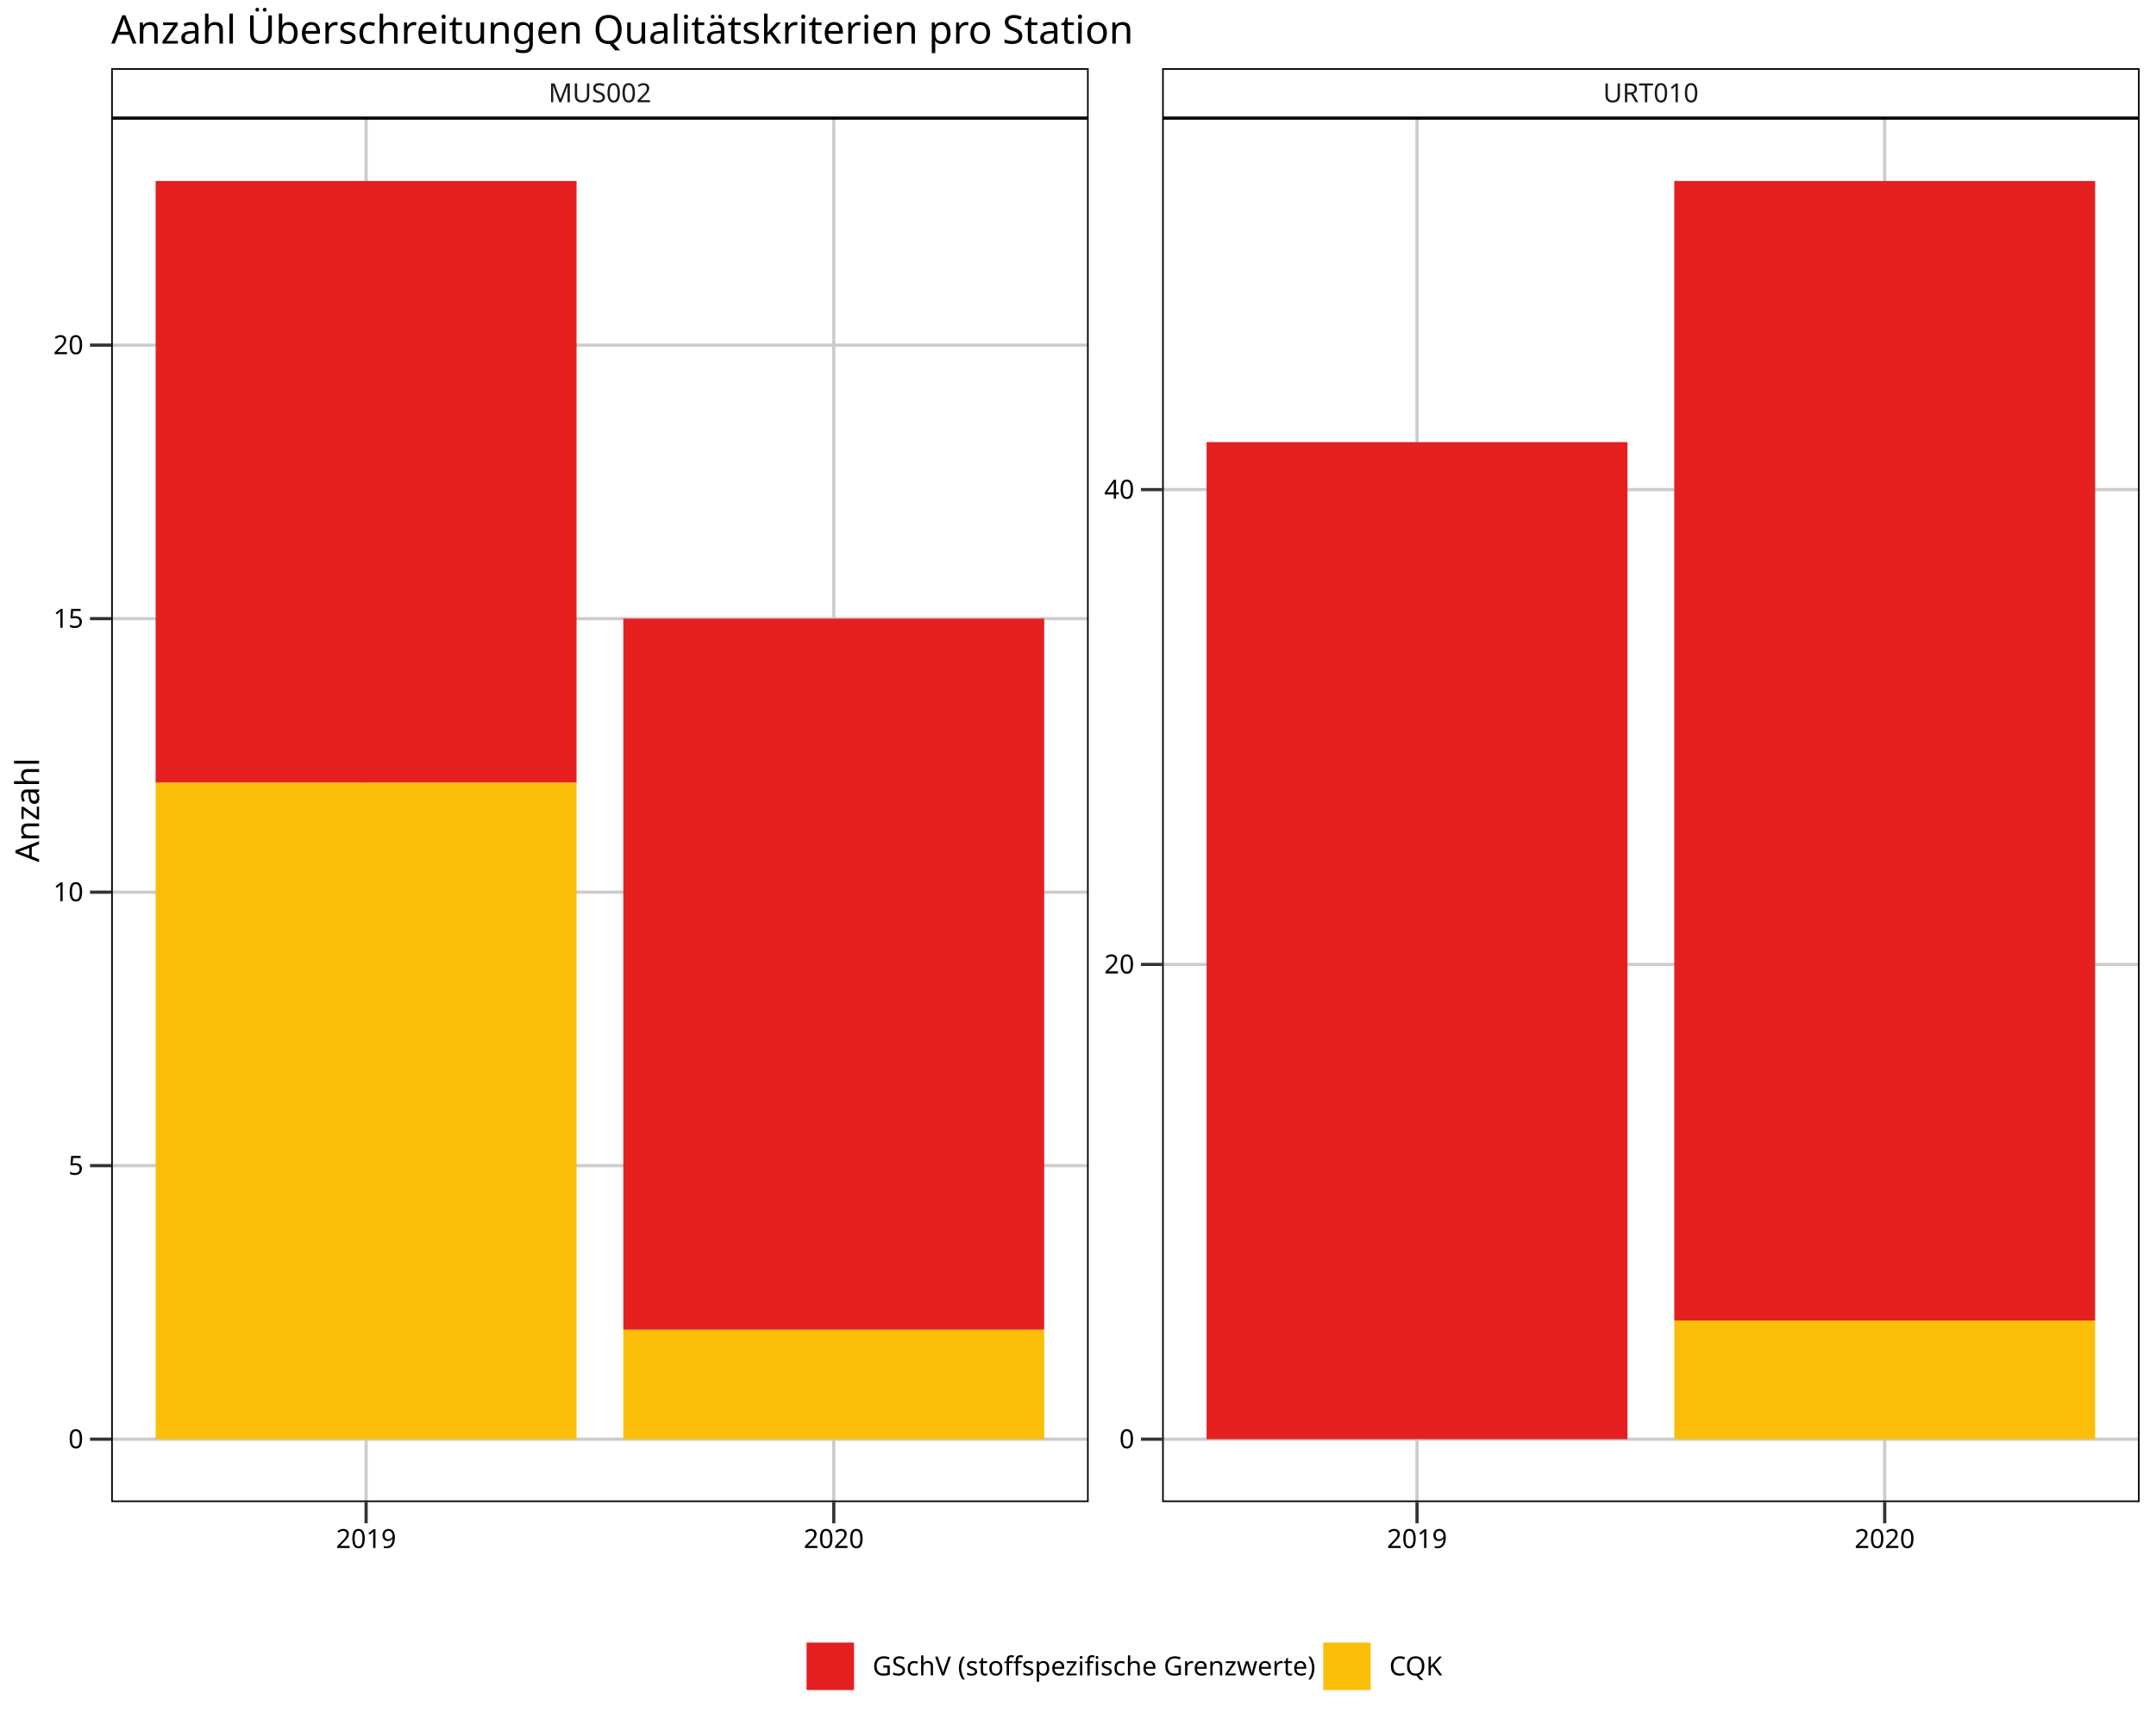
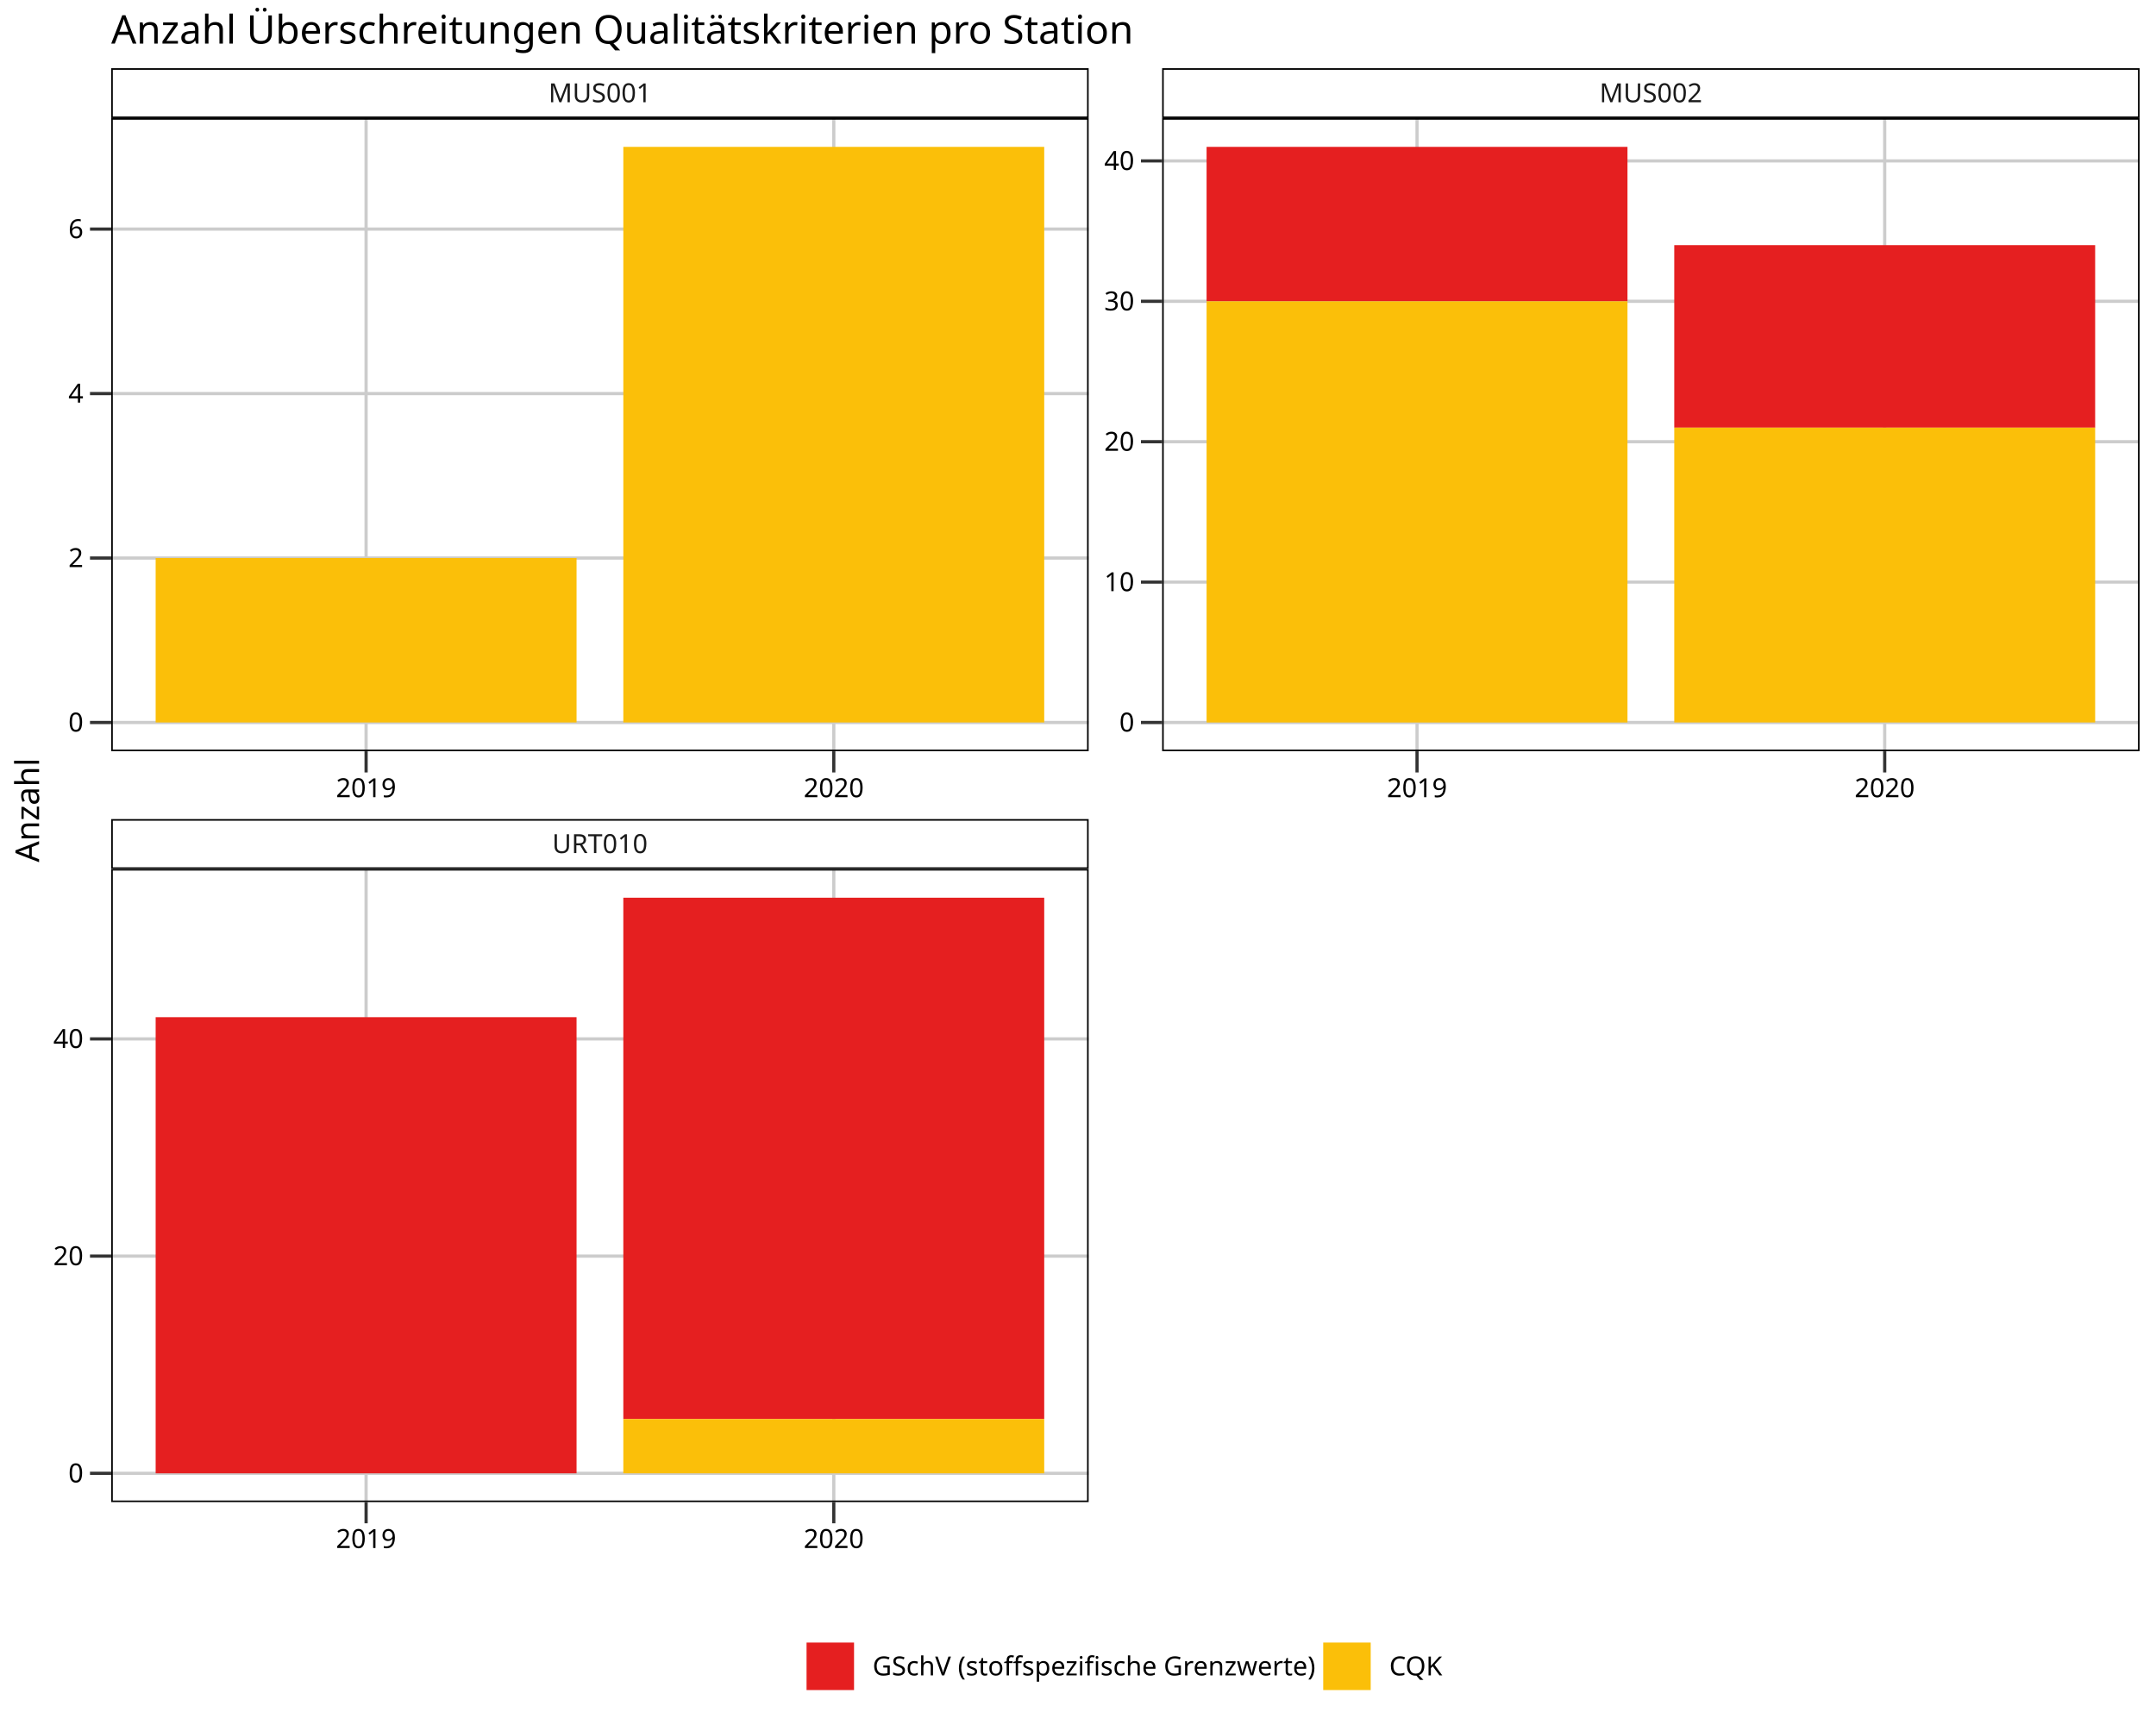
<svg xmlns="http://www.w3.org/2000/svg" class="svglite" data-engine-version="2.0" width="720.00pt" height="576.00pt" viewBox="0 0 720.00 576.00">
  <defs>
    <style type="text/css">
    .svglite line, .svglite polyline, .svglite polygon, .svglite path, .svglite rect, .svglite circle {
      fill: none;
      stroke: #000000;
      stroke-linecap: round;
      stroke-linejoin: round;
      stroke-miterlimit: 10.00;
    }
  </style>
  </defs>
  <rect width="100%" height="100%" style="stroke: none; fill: #FFFFFF;" />
  <defs>
    <clipPath id="cpMC4wMHw3MjAuMDB8MC4wMHw1NzYuMDA=">
      <rect x="0.00" y="0.00" width="720.00" height="576.00" />
    </clipPath>
  </defs>
  <g clip-path="url(#cpMC4wMHw3MjAuMDB8MC4wMHw1NzYuMDA=)">
    <rect x="-0" y="0.00" width="720.00" height="576.00" style="stroke-width: 1.07; stroke: #FFFFFF; fill: #FFFFFF;" />
  </g>
  <defs>
-     <clipPath id="cpMzcuMTR8MzYzLjU2fDM5LjQzfDUwMS41Nw==">
-       <rect x="37.14" y="39.43" width="326.42" height="462.13" />
+     <clipPath id="cpMzcuMTR8MzYzLjU2fDM5LjQzfDI1MC44Ng==">
+       <rect x="37.14" y="39.43" width="326.42" height="211.42" />
    </clipPath>
  </defs>
-   <g clip-path="url(#cpMzcuMTR8MzYzLjU2fDM5LjQzfDUwMS41Nw==)">
-     <rect x="37.14" y="39.43" width="326.42" height="462.13" style="stroke-width: 1.07; stroke: none; fill: #FFFFFF;" />
-     <polyline points="37.14,480.56 363.56,480.56 " style="stroke-width: 1.07; stroke: #CCCCCC; stroke-linecap: butt;" />
-     <polyline points="37.14,389.23 363.56,389.23 " style="stroke-width: 1.07; stroke: #CCCCCC; stroke-linecap: butt;" />
-     <polyline points="37.14,297.90 363.56,297.90 " style="stroke-width: 1.07; stroke: #CCCCCC; stroke-linecap: butt;" />
-     <polyline points="37.14,206.57 363.56,206.57 " style="stroke-width: 1.07; stroke: #CCCCCC; stroke-linecap: butt;" />
-     <polyline points="37.14,115.24 363.56,115.24 " style="stroke-width: 1.07; stroke: #CCCCCC; stroke-linecap: butt;" />
-     <polyline points="122.26,501.57 122.26,39.43 " style="stroke-width: 1.07; stroke: #CCCCCC; stroke-linecap: butt;" />
-     <polyline points="278.44,501.57 278.44,39.43 " style="stroke-width: 1.07; stroke: #CCCCCC; stroke-linecap: butt;" />
-     <rect x="51.98" y="60.44" width="140.56" height="200.93" style="stroke-width: 1.07; stroke: none; stroke-linecap: butt; stroke-linejoin: miter; fill: #E51F20;" />
-     <rect x="51.98" y="261.37" width="140.56" height="219.19" style="stroke-width: 1.07; stroke: none; stroke-linecap: butt; stroke-linejoin: miter; fill: #FBBF09;" />
-     <rect x="208.16" y="206.57" width="140.56" height="237.46" style="stroke-width: 1.07; stroke: none; stroke-linecap: butt; stroke-linejoin: miter; fill: #E51F20;" />
-     <rect x="208.16" y="444.03" width="140.56" height="36.53" style="stroke-width: 1.07; stroke: none; stroke-linecap: butt; stroke-linejoin: miter; fill: #FBBF09;" />
-     <rect x="37.14" y="39.43" width="326.42" height="462.13" style="stroke-width: 1.07;" />
+   <g clip-path="url(#cpMzcuMTR8MzYzLjU2fDM5LjQzfDI1MC44Ng==)">
+     <rect x="37.14" y="39.43" width="326.42" height="211.42" style="stroke-width: 1.07; stroke: none; fill: #FFFFFF;" />
+     <polyline points="37.14,241.25 363.56,241.25 " style="stroke-width: 1.07; stroke: #CCCCCC; stroke-linecap: butt;" />
+     <polyline points="37.14,186.33 363.56,186.33 " style="stroke-width: 1.07; stroke: #CCCCCC; stroke-linecap: butt;" />
+     <polyline points="37.14,131.42 363.56,131.42 " style="stroke-width: 1.07; stroke: #CCCCCC; stroke-linecap: butt;" />
+     <polyline points="37.14,76.50 363.56,76.50 " style="stroke-width: 1.07; stroke: #CCCCCC; stroke-linecap: butt;" />
+     <polyline points="122.26,250.86 122.26,39.43 " style="stroke-width: 1.07; stroke: #CCCCCC; stroke-linecap: butt;" />
+     <polyline points="278.44,250.86 278.44,39.43 " style="stroke-width: 1.07; stroke: #CCCCCC; stroke-linecap: butt;" />
+     <rect x="51.98" y="186.33" width="140.56" height="0.00" style="stroke-width: 1.07; stroke: none; stroke-linecap: butt; stroke-linejoin: miter; fill: #E51F20;" />
+     <rect x="51.98" y="186.33" width="140.56" height="54.91" style="stroke-width: 1.07; stroke: none; stroke-linecap: butt; stroke-linejoin: miter; fill: #FBBF09;" />
+     <rect x="208.16" y="49.04" width="140.56" height="0.00" style="stroke-width: 1.07; stroke: none; stroke-linecap: butt; stroke-linejoin: miter; fill: #E51F20;" />
+     <rect x="208.16" y="49.04" width="140.56" height="192.20" style="stroke-width: 1.07; stroke: none; stroke-linecap: butt; stroke-linejoin: miter; fill: #FBBF09;" />
+     <rect x="37.14" y="39.43" width="326.42" height="211.42" style="stroke-width: 1.07;" />
  </g>
  <g clip-path="url(#cpMC4wMHw3MjAuMDB8MC4wMHw1NzYuMDA=)">
</g>
  <defs>
-     <clipPath id="cpMzg4LjEwfDcxNC41MnwzOS40M3w1MDEuNTc=">
-       <rect x="388.10" y="39.43" width="326.42" height="462.13" />
+     <clipPath id="cpMzcuMTR8MzYzLjU2fDI5MC4xNXw1MDEuNTc=">
+       <rect x="37.14" y="290.15" width="326.42" height="211.42" />
    </clipPath>
  </defs>
-   <g clip-path="url(#cpMzg4LjEwfDcxNC41MnwzOS40M3w1MDEuNTc=)">
-     <rect x="388.10" y="39.43" width="326.42" height="462.13" style="stroke-width: 1.07; stroke: none; fill: #FFFFFF;" />
-     <polyline points="388.10,480.56 714.52,480.56 " style="stroke-width: 1.07; stroke: #CCCCCC; stroke-linecap: butt;" />
-     <polyline points="388.10,322.03 714.52,322.03 " style="stroke-width: 1.07; stroke: #CCCCCC; stroke-linecap: butt;" />
-     <polyline points="388.10,163.49 714.52,163.49 " style="stroke-width: 1.07; stroke: #CCCCCC; stroke-linecap: butt;" />
-     <polyline points="473.22,501.57 473.22,39.43 " style="stroke-width: 1.07; stroke: #CCCCCC; stroke-linecap: butt;" />
-     <polyline points="629.40,501.57 629.40,39.43 " style="stroke-width: 1.07; stroke: #CCCCCC; stroke-linecap: butt;" />
-     <rect x="402.94" y="147.63" width="140.56" height="332.93" style="stroke-width: 1.07; stroke: none; stroke-linecap: butt; stroke-linejoin: miter; fill: #E51F20;" />
-     <rect x="402.94" y="480.56" width="140.56" height="0.00" style="stroke-width: 1.07; stroke: none; stroke-linecap: butt; stroke-linejoin: miter; fill: #FBBF09;" />
-     <rect x="559.12" y="60.44" width="140.56" height="380.49" style="stroke-width: 1.07; stroke: none; stroke-linecap: butt; stroke-linejoin: miter; fill: #E51F20;" />
-     <rect x="559.12" y="440.93" width="140.56" height="39.63" style="stroke-width: 1.07; stroke: none; stroke-linecap: butt; stroke-linejoin: miter; fill: #FBBF09;" />
-     <rect x="388.10" y="39.43" width="326.42" height="462.13" style="stroke-width: 1.07;" />
+   <g clip-path="url(#cpMzcuMTR8MzYzLjU2fDI5MC4xNXw1MDEuNTc=)">
+     <rect x="37.14" y="290.15" width="326.42" height="211.42" style="stroke-width: 1.07; stroke: none; fill: #FFFFFF;" />
+     <polyline points="37.14,491.96 363.56,491.96 " style="stroke-width: 1.07; stroke: #CCCCCC; stroke-linecap: butt;" />
+     <polyline points="37.14,419.43 363.56,419.43 " style="stroke-width: 1.07; stroke: #CCCCCC; stroke-linecap: butt;" />
+     <polyline points="37.14,346.90 363.56,346.90 " style="stroke-width: 1.07; stroke: #CCCCCC; stroke-linecap: butt;" />
+     <polyline points="122.26,501.57 122.26,290.15 " style="stroke-width: 1.07; stroke: #CCCCCC; stroke-linecap: butt;" />
+     <polyline points="278.44,501.57 278.44,290.15 " style="stroke-width: 1.07; stroke: #CCCCCC; stroke-linecap: butt;" />
+     <rect x="51.98" y="339.65" width="140.56" height="152.31" style="stroke-width: 1.07; stroke: none; stroke-linecap: butt; stroke-linejoin: miter; fill: #E51F20;" />
+     <rect x="51.98" y="491.96" width="140.56" height="0.00" style="stroke-width: 1.07; stroke: none; stroke-linecap: butt; stroke-linejoin: miter; fill: #FBBF09;" />
+     <rect x="208.16" y="299.76" width="140.56" height="174.07" style="stroke-width: 1.07; stroke: none; stroke-linecap: butt; stroke-linejoin: miter; fill: #E51F20;" />
+     <rect x="208.16" y="473.83" width="140.56" height="18.13" style="stroke-width: 1.07; stroke: none; stroke-linecap: butt; stroke-linejoin: miter; fill: #FBBF09;" />
+     <rect x="37.14" y="290.15" width="326.42" height="211.42" style="stroke-width: 1.07;" />
  </g>
+   <g clip-path="url(#cpMC4wMHw3MjAuMDB8MC4wMHw1NzYuMDA=)">
+ </g>
+   <defs>
+     <clipPath id="cpMzg4LjEwfDcxNC41MnwzOS40M3wyNTAuODY=">
+       <rect x="388.10" y="39.43" width="326.42" height="211.42" />
+     </clipPath>
+   </defs>
+   <g clip-path="url(#cpMzg4LjEwfDcxNC41MnwzOS40M3wyNTAuODY=)">
+     <rect x="388.10" y="39.43" width="326.42" height="211.42" style="stroke-width: 1.07; stroke: none; fill: #FFFFFF;" />
+     <polyline points="388.10,241.25 714.52,241.25 " style="stroke-width: 1.07; stroke: #CCCCCC; stroke-linecap: butt;" />
+     <polyline points="388.10,194.37 714.52,194.37 " style="stroke-width: 1.07; stroke: #CCCCCC; stroke-linecap: butt;" />
+     <polyline points="388.10,147.49 714.52,147.49 " style="stroke-width: 1.07; stroke: #CCCCCC; stroke-linecap: butt;" />
+     <polyline points="388.10,100.61 714.52,100.61 " style="stroke-width: 1.07; stroke: #CCCCCC; stroke-linecap: butt;" />
+     <polyline points="388.10,53.73 714.52,53.73 " style="stroke-width: 1.07; stroke: #CCCCCC; stroke-linecap: butt;" />
+     <polyline points="473.22,250.86 473.22,39.43 " style="stroke-width: 1.07; stroke: #CCCCCC; stroke-linecap: butt;" />
+     <polyline points="629.40,250.86 629.40,39.43 " style="stroke-width: 1.07; stroke: #CCCCCC; stroke-linecap: butt;" />
+     <rect x="402.94" y="49.04" width="140.56" height="51.57" style="stroke-width: 1.07; stroke: none; stroke-linecap: butt; stroke-linejoin: miter; fill: #E51F20;" />
+     <rect x="402.94" y="100.61" width="140.56" height="140.64" style="stroke-width: 1.07; stroke: none; stroke-linecap: butt; stroke-linejoin: miter; fill: #FBBF09;" />
+     <rect x="559.12" y="81.86" width="140.56" height="60.94" style="stroke-width: 1.07; stroke: none; stroke-linecap: butt; stroke-linejoin: miter; fill: #E51F20;" />
+     <rect x="559.12" y="142.80" width="140.56" height="98.44" style="stroke-width: 1.07; stroke: none; stroke-linecap: butt; stroke-linejoin: miter; fill: #FBBF09;" />
+     <rect x="388.10" y="39.43" width="326.42" height="211.42" style="stroke-width: 1.07;" />
+   </g>
+   <g clip-path="url(#cpMC4wMHw3MjAuMDB8MC4wMHw1NzYuMDA=)">
+ </g>
+   <defs>
+     <clipPath id="cpMzg4LjEwfDcxNC41MnwyOTAuMTV8NTAxLjU3">
+       <rect x="388.10" y="290.15" width="326.42" height="211.42" />
+     </clipPath>
+   </defs>
+   <g clip-path="url(#cpMzg4LjEwfDcxNC41MnwyOTAuMTV8NTAxLjU3)">
+ </g>
+   <g clip-path="url(#cpMC4wMHw3MjAuMDB8MC4wMHw1NzYuMDA=)">
+ </g>
+   <defs>
+     <clipPath id="cpMzcuMTR8MzYzLjU2fDI3My41MHwyOTAuMTU=">
+       <rect x="37.14" y="273.50" width="326.42" height="16.65" />
+     </clipPath>
+   </defs>
+   <g clip-path="url(#cpMzcuMTR8MzYzLjU2fDI3My41MHwyOTAuMTU=)">
+     <rect x="37.14" y="273.50" width="326.42" height="16.65" style="stroke-width: 1.07; fill: #FFFFFF;" />
+     <text x="200.35" y="284.85" text-anchor="middle" style="font-size: 8.80px; fill: #1A1A1A; font-family: sans;" textLength="32.77px" lengthAdjust="spacingAndGlyphs">URT010</text>
+   </g>
+   <g clip-path="url(#cpMC4wMHw3MjAuMDB8MC4wMHw1NzYuMDA=)">
+ </g>
+   <defs>
+     <clipPath id="cpMzg4LjEwfDcxNC41MnwyNzMuNTB8MjkwLjE1">
+       <rect x="388.10" y="273.50" width="326.42" height="16.65" />
+     </clipPath>
+   </defs>
+   <g clip-path="url(#cpMzg4LjEwfDcxNC41MnwyNzMuNTB8MjkwLjE1)">
+ </g>
  <g clip-path="url(#cpMC4wMHw3MjAuMDB8MC4wMHw1NzYuMDA=)">
</g>
  <defs>
    <clipPath id="cpMzcuMTR8MzYzLjU2fDIyLjc4fDM5LjQz">
      <rect x="37.14" y="22.78" width="326.42" height="16.65" />
    </clipPath>
  </defs>
  <g clip-path="url(#cpMzcuMTR8MzYzLjU2fDIyLjc4fDM5LjQz)">
    <rect x="37.14" y="22.78" width="326.42" height="16.65" style="stroke-width: 1.07; fill: #FFFFFF;" />
-     <text x="200.35" y="34.14" text-anchor="middle" style="font-size: 8.80px; fill: #1A1A1A; font-family: sans;" textLength="34.25px" lengthAdjust="spacingAndGlyphs">MUS002</text>
+     <text x="200.35" y="34.14" text-anchor="middle" style="font-size: 8.80px; fill: #1A1A1A; font-family: sans;" textLength="34.25px" lengthAdjust="spacingAndGlyphs">MUS001</text>
  </g>
  <g clip-path="url(#cpMC4wMHw3MjAuMDB8MC4wMHw1NzYuMDA=)">
</g>
  <defs>
    <clipPath id="cpMzg4LjEwfDcxNC41MnwyMi43OHwzOS40Mw==">
      <rect x="388.10" y="22.78" width="326.42" height="16.65" />
    </clipPath>
  </defs>
  <g clip-path="url(#cpMzg4LjEwfDcxNC41MnwyMi43OHwzOS40Mw==)">
    <rect x="388.10" y="22.78" width="326.42" height="16.65" style="stroke-width: 1.07; fill: #FFFFFF;" />
-     <text x="551.31" y="34.14" text-anchor="middle" style="font-size: 8.80px; fill: #1A1A1A; font-family: sans;" textLength="32.77px" lengthAdjust="spacingAndGlyphs">URT010</text>
+     <text x="551.31" y="34.14" text-anchor="middle" style="font-size: 8.80px; fill: #1A1A1A; font-family: sans;" textLength="34.25px" lengthAdjust="spacingAndGlyphs">MUS002</text>
  </g>
  <g clip-path="url(#cpMC4wMHw3MjAuMDB8MC4wMHw1NzYuMDA=)">
    <polyline points="122.26,508.65 122.26,501.57 " style="stroke-width: 1.07; stroke: #333333; stroke-linecap: butt;" />
    <polyline points="278.44,508.65 278.44,501.57 " style="stroke-width: 1.07; stroke: #333333; stroke-linecap: butt;" />
    <text x="122.26" y="516.90" text-anchor="middle" style="font-size: 8.80px; font-family: sans;" textLength="19.58px" lengthAdjust="spacingAndGlyphs">2019</text>
    <text x="278.44" y="516.90" text-anchor="middle" style="font-size: 8.80px; font-family: sans;" textLength="19.58px" lengthAdjust="spacingAndGlyphs">2020</text>
-     <polyline points="473.22,508.65 473.22,501.57 " style="stroke-width: 1.07; stroke: #333333; stroke-linecap: butt;" />
-     <polyline points="629.40,508.65 629.40,501.57 " style="stroke-width: 1.07; stroke: #333333; stroke-linecap: butt;" />
-     <text x="473.22" y="516.90" text-anchor="middle" style="font-size: 8.80px; font-family: sans;" textLength="19.58px" lengthAdjust="spacingAndGlyphs">2019</text>
-     <text x="629.40" y="516.90" text-anchor="middle" style="font-size: 8.80px; font-family: sans;" textLength="19.58px" lengthAdjust="spacingAndGlyphs">2020</text>
-     <text x="378.83" y="483.59" text-anchor="end" style="font-size: 8.80px; font-family: sans;" textLength="4.89px" lengthAdjust="spacingAndGlyphs">0</text>
-     <text x="378.83" y="325.05" text-anchor="end" style="font-size: 8.80px; font-family: sans;" textLength="9.79px" lengthAdjust="spacingAndGlyphs">20</text>
-     <text x="378.83" y="166.52" text-anchor="end" style="font-size: 8.80px; font-family: sans;" textLength="9.79px" lengthAdjust="spacingAndGlyphs">40</text>
-     <polyline points="381.02,480.56 388.10,480.56 " style="stroke-width: 1.07; stroke: #333333; stroke-linecap: butt;" />
-     <polyline points="381.02,322.03 388.10,322.03 " style="stroke-width: 1.07; stroke: #333333; stroke-linecap: butt;" />
-     <polyline points="381.02,163.49 388.10,163.49 " style="stroke-width: 1.07; stroke: #333333; stroke-linecap: butt;" />
-     <text x="27.86" y="483.59" text-anchor="end" style="font-size: 8.80px; font-family: sans;" textLength="4.89px" lengthAdjust="spacingAndGlyphs">0</text>
-     <text x="27.86" y="392.26" text-anchor="end" style="font-size: 8.80px; font-family: sans;" textLength="4.89px" lengthAdjust="spacingAndGlyphs">5</text>
-     <text x="27.86" y="300.93" text-anchor="end" style="font-size: 8.80px; font-family: sans;" textLength="9.79px" lengthAdjust="spacingAndGlyphs">10</text>
-     <text x="27.86" y="209.60" text-anchor="end" style="font-size: 8.80px; font-family: sans;" textLength="9.79px" lengthAdjust="spacingAndGlyphs">15</text>
-     <text x="27.86" y="118.27" text-anchor="end" style="font-size: 8.80px; font-family: sans;" textLength="9.79px" lengthAdjust="spacingAndGlyphs">20</text>
-     <polyline points="30.05,480.56 37.14,480.56 " style="stroke-width: 1.07; stroke: #333333; stroke-linecap: butt;" />
-     <polyline points="30.05,389.23 37.14,389.23 " style="stroke-width: 1.07; stroke: #333333; stroke-linecap: butt;" />
-     <polyline points="30.05,297.90 37.14,297.90 " style="stroke-width: 1.07; stroke: #333333; stroke-linecap: butt;" />
-     <polyline points="30.05,206.57 37.14,206.57 " style="stroke-width: 1.07; stroke: #333333; stroke-linecap: butt;" />
-     <polyline points="30.05,115.24 37.14,115.24 " style="stroke-width: 1.07; stroke: #333333; stroke-linecap: butt;" />
+     <polyline points="122.26,257.94 122.26,250.86 " style="stroke-width: 1.07; stroke: #333333; stroke-linecap: butt;" />
+     <polyline points="278.44,257.94 278.44,250.86 " style="stroke-width: 1.07; stroke: #333333; stroke-linecap: butt;" />
+     <text x="122.26" y="266.19" text-anchor="middle" style="font-size: 8.80px; font-family: sans;" textLength="19.58px" lengthAdjust="spacingAndGlyphs">2019</text>
+     <text x="278.44" y="266.19" text-anchor="middle" style="font-size: 8.80px; font-family: sans;" textLength="19.58px" lengthAdjust="spacingAndGlyphs">2020</text>
+     <polyline points="473.22,257.94 473.22,250.86 " style="stroke-width: 1.07; stroke: #333333; stroke-linecap: butt;" />
+     <polyline points="629.40,257.94 629.40,250.86 " style="stroke-width: 1.07; stroke: #333333; stroke-linecap: butt;" />
+     <text x="473.22" y="266.19" text-anchor="middle" style="font-size: 8.80px; font-family: sans;" textLength="19.58px" lengthAdjust="spacingAndGlyphs">2019</text>
+     <text x="629.40" y="266.19" text-anchor="middle" style="font-size: 8.80px; font-family: sans;" textLength="19.58px" lengthAdjust="spacingAndGlyphs">2020</text>
+     <text x="378.83" y="244.27" text-anchor="end" style="font-size: 8.80px; font-family: sans;" textLength="4.89px" lengthAdjust="spacingAndGlyphs">0</text>
+     <text x="378.83" y="197.39" text-anchor="end" style="font-size: 8.80px; font-family: sans;" textLength="9.79px" lengthAdjust="spacingAndGlyphs">10</text>
+     <text x="378.83" y="150.52" text-anchor="end" style="font-size: 8.80px; font-family: sans;" textLength="9.79px" lengthAdjust="spacingAndGlyphs">20</text>
+     <text x="378.83" y="103.64" text-anchor="end" style="font-size: 8.80px; font-family: sans;" textLength="9.79px" lengthAdjust="spacingAndGlyphs">30</text>
+     <text x="378.83" y="56.76" text-anchor="end" style="font-size: 8.80px; font-family: sans;" textLength="9.79px" lengthAdjust="spacingAndGlyphs">40</text>
+     <polyline points="381.02,241.25 388.10,241.25 " style="stroke-width: 1.07; stroke: #333333; stroke-linecap: butt;" />
+     <polyline points="381.02,194.37 388.10,194.37 " style="stroke-width: 1.07; stroke: #333333; stroke-linecap: butt;" />
+     <polyline points="381.02,147.49 388.10,147.49 " style="stroke-width: 1.07; stroke: #333333; stroke-linecap: butt;" />
+     <polyline points="381.02,100.61 388.10,100.61 " style="stroke-width: 1.07; stroke: #333333; stroke-linecap: butt;" />
+     <polyline points="381.02,53.73 388.10,53.73 " style="stroke-width: 1.07; stroke: #333333; stroke-linecap: butt;" />
+     <text x="27.86" y="244.27" text-anchor="end" style="font-size: 8.80px; font-family: sans;" textLength="4.89px" lengthAdjust="spacingAndGlyphs">0</text>
+     <text x="27.86" y="189.36" text-anchor="end" style="font-size: 8.80px; font-family: sans;" textLength="4.89px" lengthAdjust="spacingAndGlyphs">2</text>
+     <text x="27.86" y="134.44" text-anchor="end" style="font-size: 8.80px; font-family: sans;" textLength="4.89px" lengthAdjust="spacingAndGlyphs">4</text>
+     <text x="27.86" y="79.53" text-anchor="end" style="font-size: 8.80px; font-family: sans;" textLength="4.89px" lengthAdjust="spacingAndGlyphs">6</text>
+     <polyline points="30.05,241.25 37.14,241.25 " style="stroke-width: 1.07; stroke: #333333; stroke-linecap: butt;" />
+     <polyline points="30.05,186.33 37.14,186.33 " style="stroke-width: 1.07; stroke: #333333; stroke-linecap: butt;" />
+     <polyline points="30.05,131.42 37.14,131.42 " style="stroke-width: 1.07; stroke: #333333; stroke-linecap: butt;" />
+     <polyline points="30.05,76.50 37.14,76.50 " style="stroke-width: 1.07; stroke: #333333; stroke-linecap: butt;" />
+     <text x="27.86" y="494.99" text-anchor="end" style="font-size: 8.80px; font-family: sans;" textLength="4.89px" lengthAdjust="spacingAndGlyphs">0</text>
+     <text x="27.86" y="422.46" text-anchor="end" style="font-size: 8.80px; font-family: sans;" textLength="9.79px" lengthAdjust="spacingAndGlyphs">20</text>
+     <text x="27.86" y="349.93" text-anchor="end" style="font-size: 8.80px; font-family: sans;" textLength="9.79px" lengthAdjust="spacingAndGlyphs">40</text>
+     <polyline points="30.05,491.96 37.14,491.96 " style="stroke-width: 1.07; stroke: #333333; stroke-linecap: butt;" />
+     <polyline points="30.05,419.43 37.14,419.43 " style="stroke-width: 1.07; stroke: #333333; stroke-linecap: butt;" />
+     <polyline points="30.05,346.90 37.14,346.90 " style="stroke-width: 1.07; stroke: #333333; stroke-linecap: butt;" />
    <text transform="translate(13.05,270.50) rotate(-90)" text-anchor="middle" style="font-size: 11.00px; font-family: sans;" textLength="33.64px" lengthAdjust="spacingAndGlyphs">Anzahl</text>
    <rect x="263.16" y="542.28" width="225.34" height="28.24" style="stroke-width: 1.07; stroke: none; fill: #FFFFFF;" />
    <rect x="268.64" y="547.76" width="17.28" height="17.28" style="stroke-width: 1.07; stroke: none; fill: #FFFFFF;" />
    <rect x="269.35" y="548.47" width="15.86" height="15.86" style="stroke-width: 1.07; stroke: none; stroke-linecap: butt; stroke-linejoin: miter; fill: #E51F20;" />
    <rect x="441.19" y="547.76" width="17.28" height="17.28" style="stroke-width: 1.07; stroke: none; fill: #FFFFFF;" />
    <rect x="441.89" y="548.47" width="15.86" height="15.86" style="stroke-width: 1.07; stroke: none; stroke-linecap: butt; stroke-linejoin: miter; fill: #FBBF09;" />
    <text x="291.40" y="559.43" style="font-size: 8.80px; font-family: sans;" textLength="144.31px" lengthAdjust="spacingAndGlyphs">GSchV (stoffspezifische Grenzwerte)</text>
    <text x="463.95" y="559.43" style="font-size: 8.80px; font-family: sans;" textLength="19.08px" lengthAdjust="spacingAndGlyphs">CQK</text>
    <text x="37.14" y="14.56" style="font-size: 13.20px; font-family: sans;" textLength="318.47px" lengthAdjust="spacingAndGlyphs">Anzahl Überschreitungen Qualitätskriterien pro Station</text>
  </g>
</svg>
